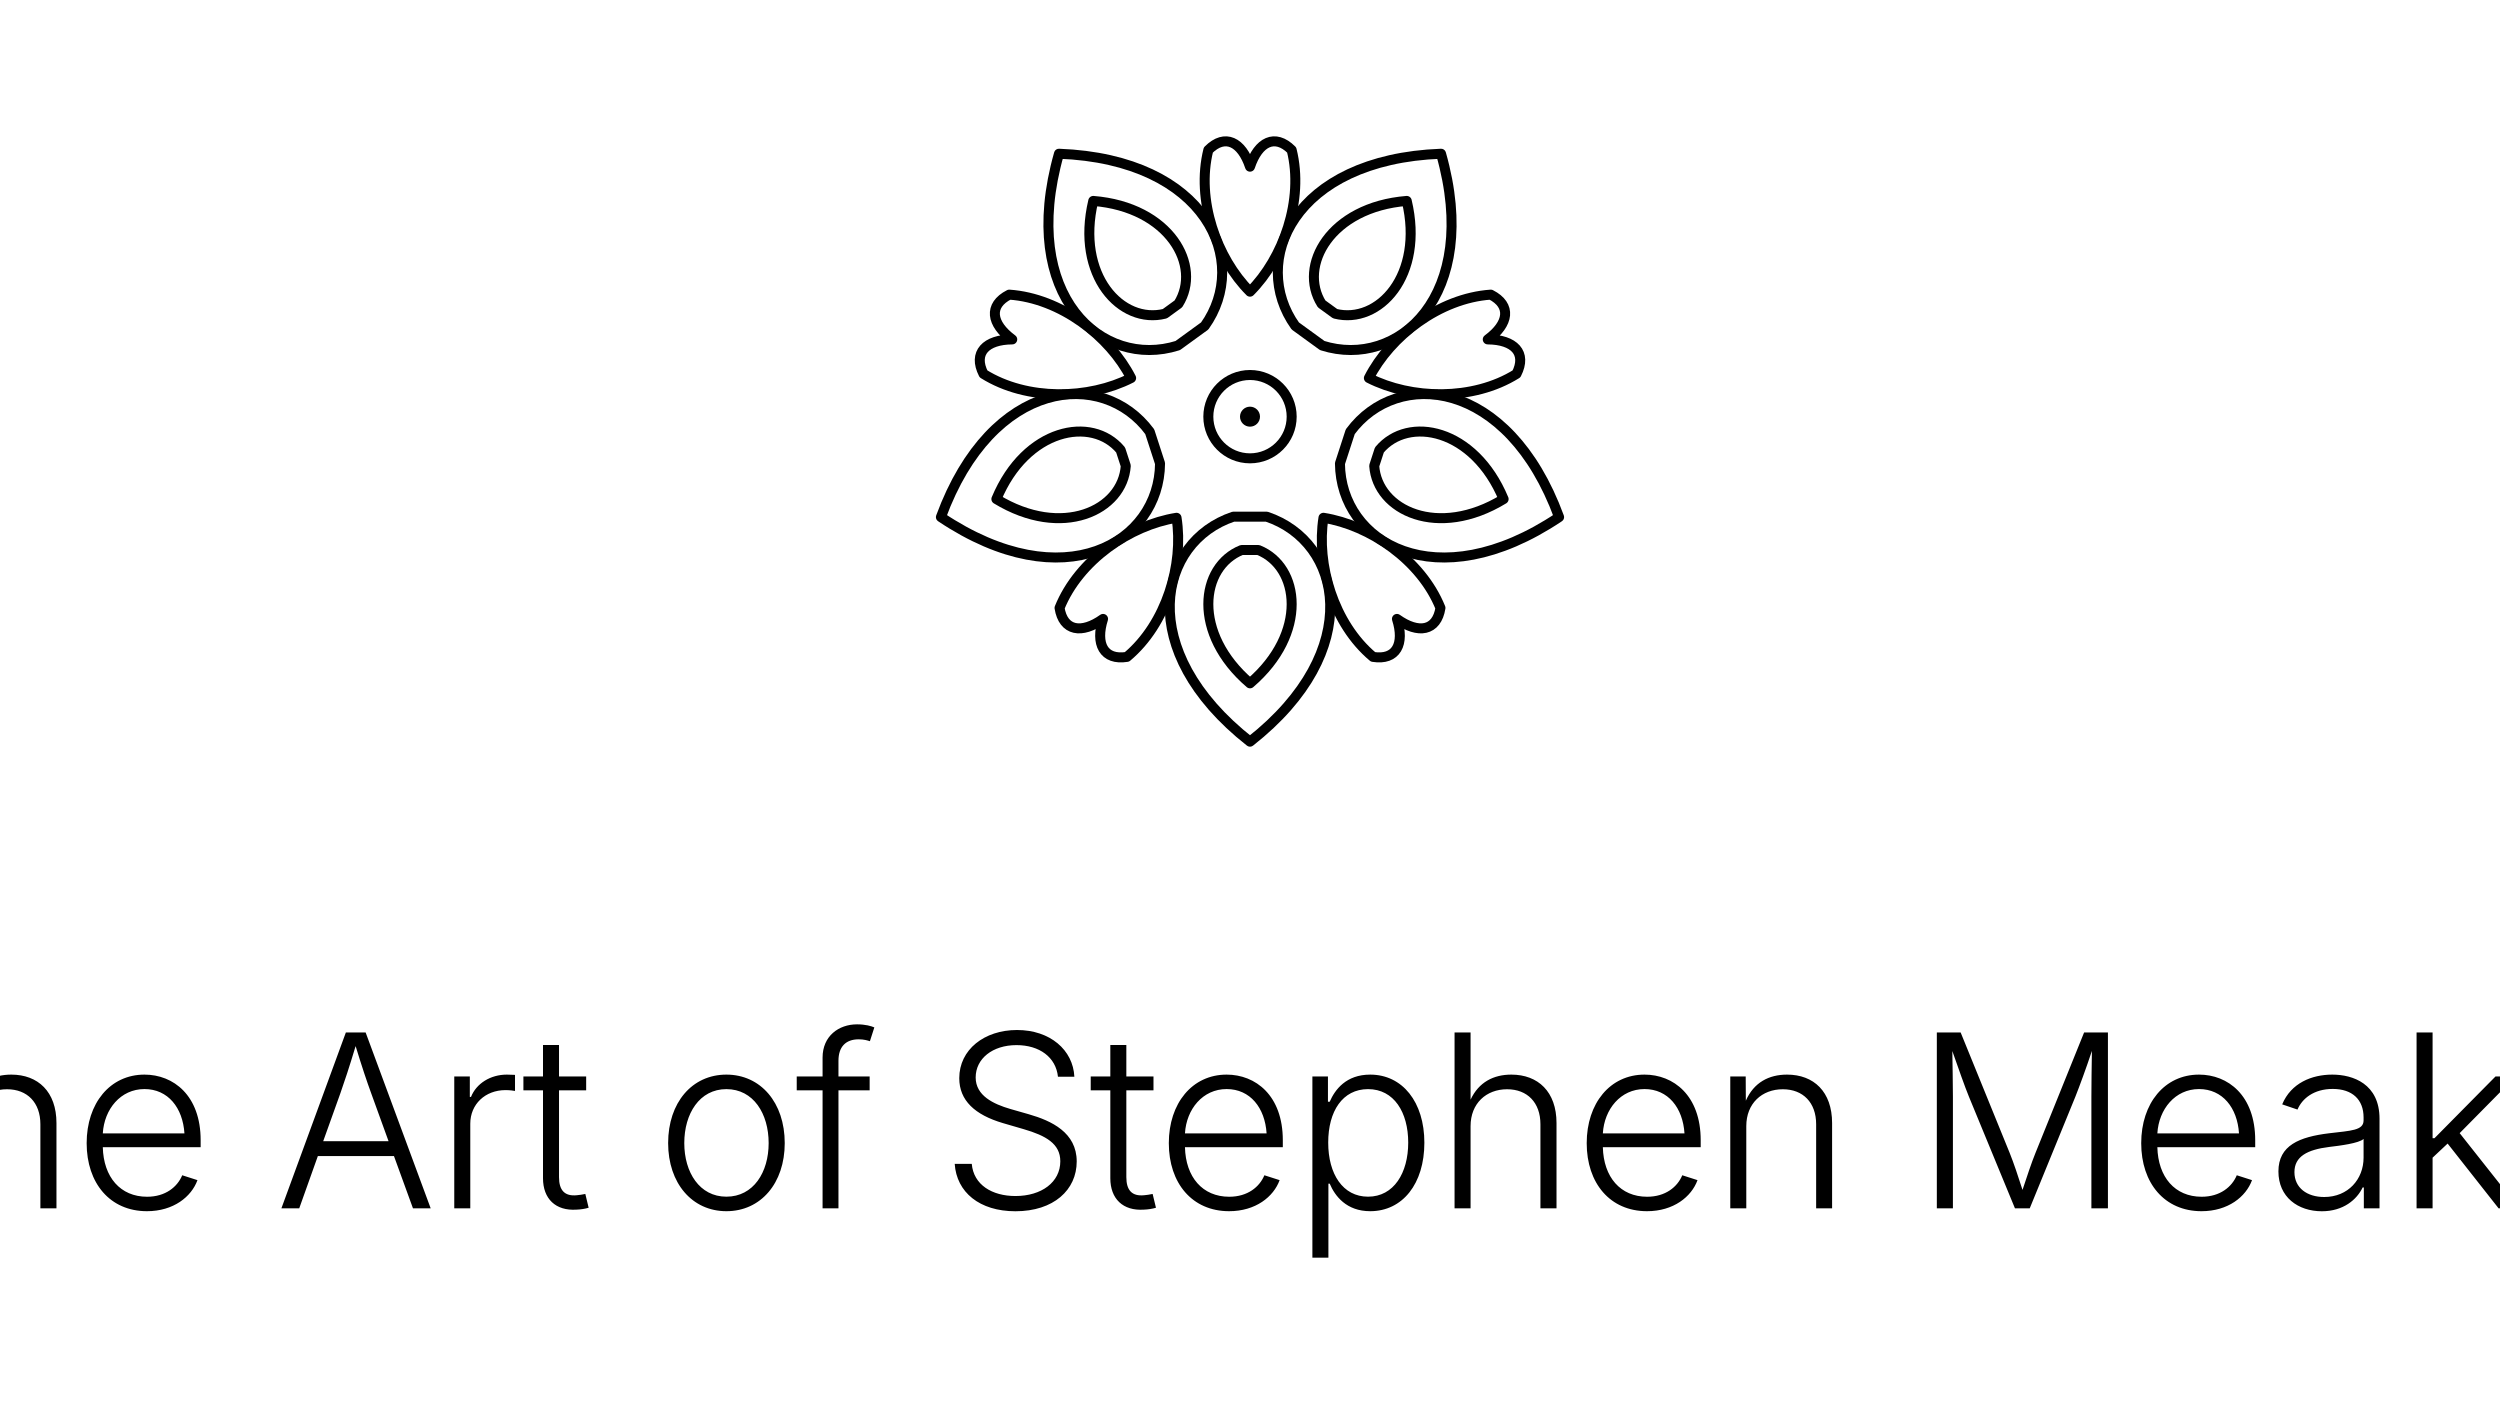
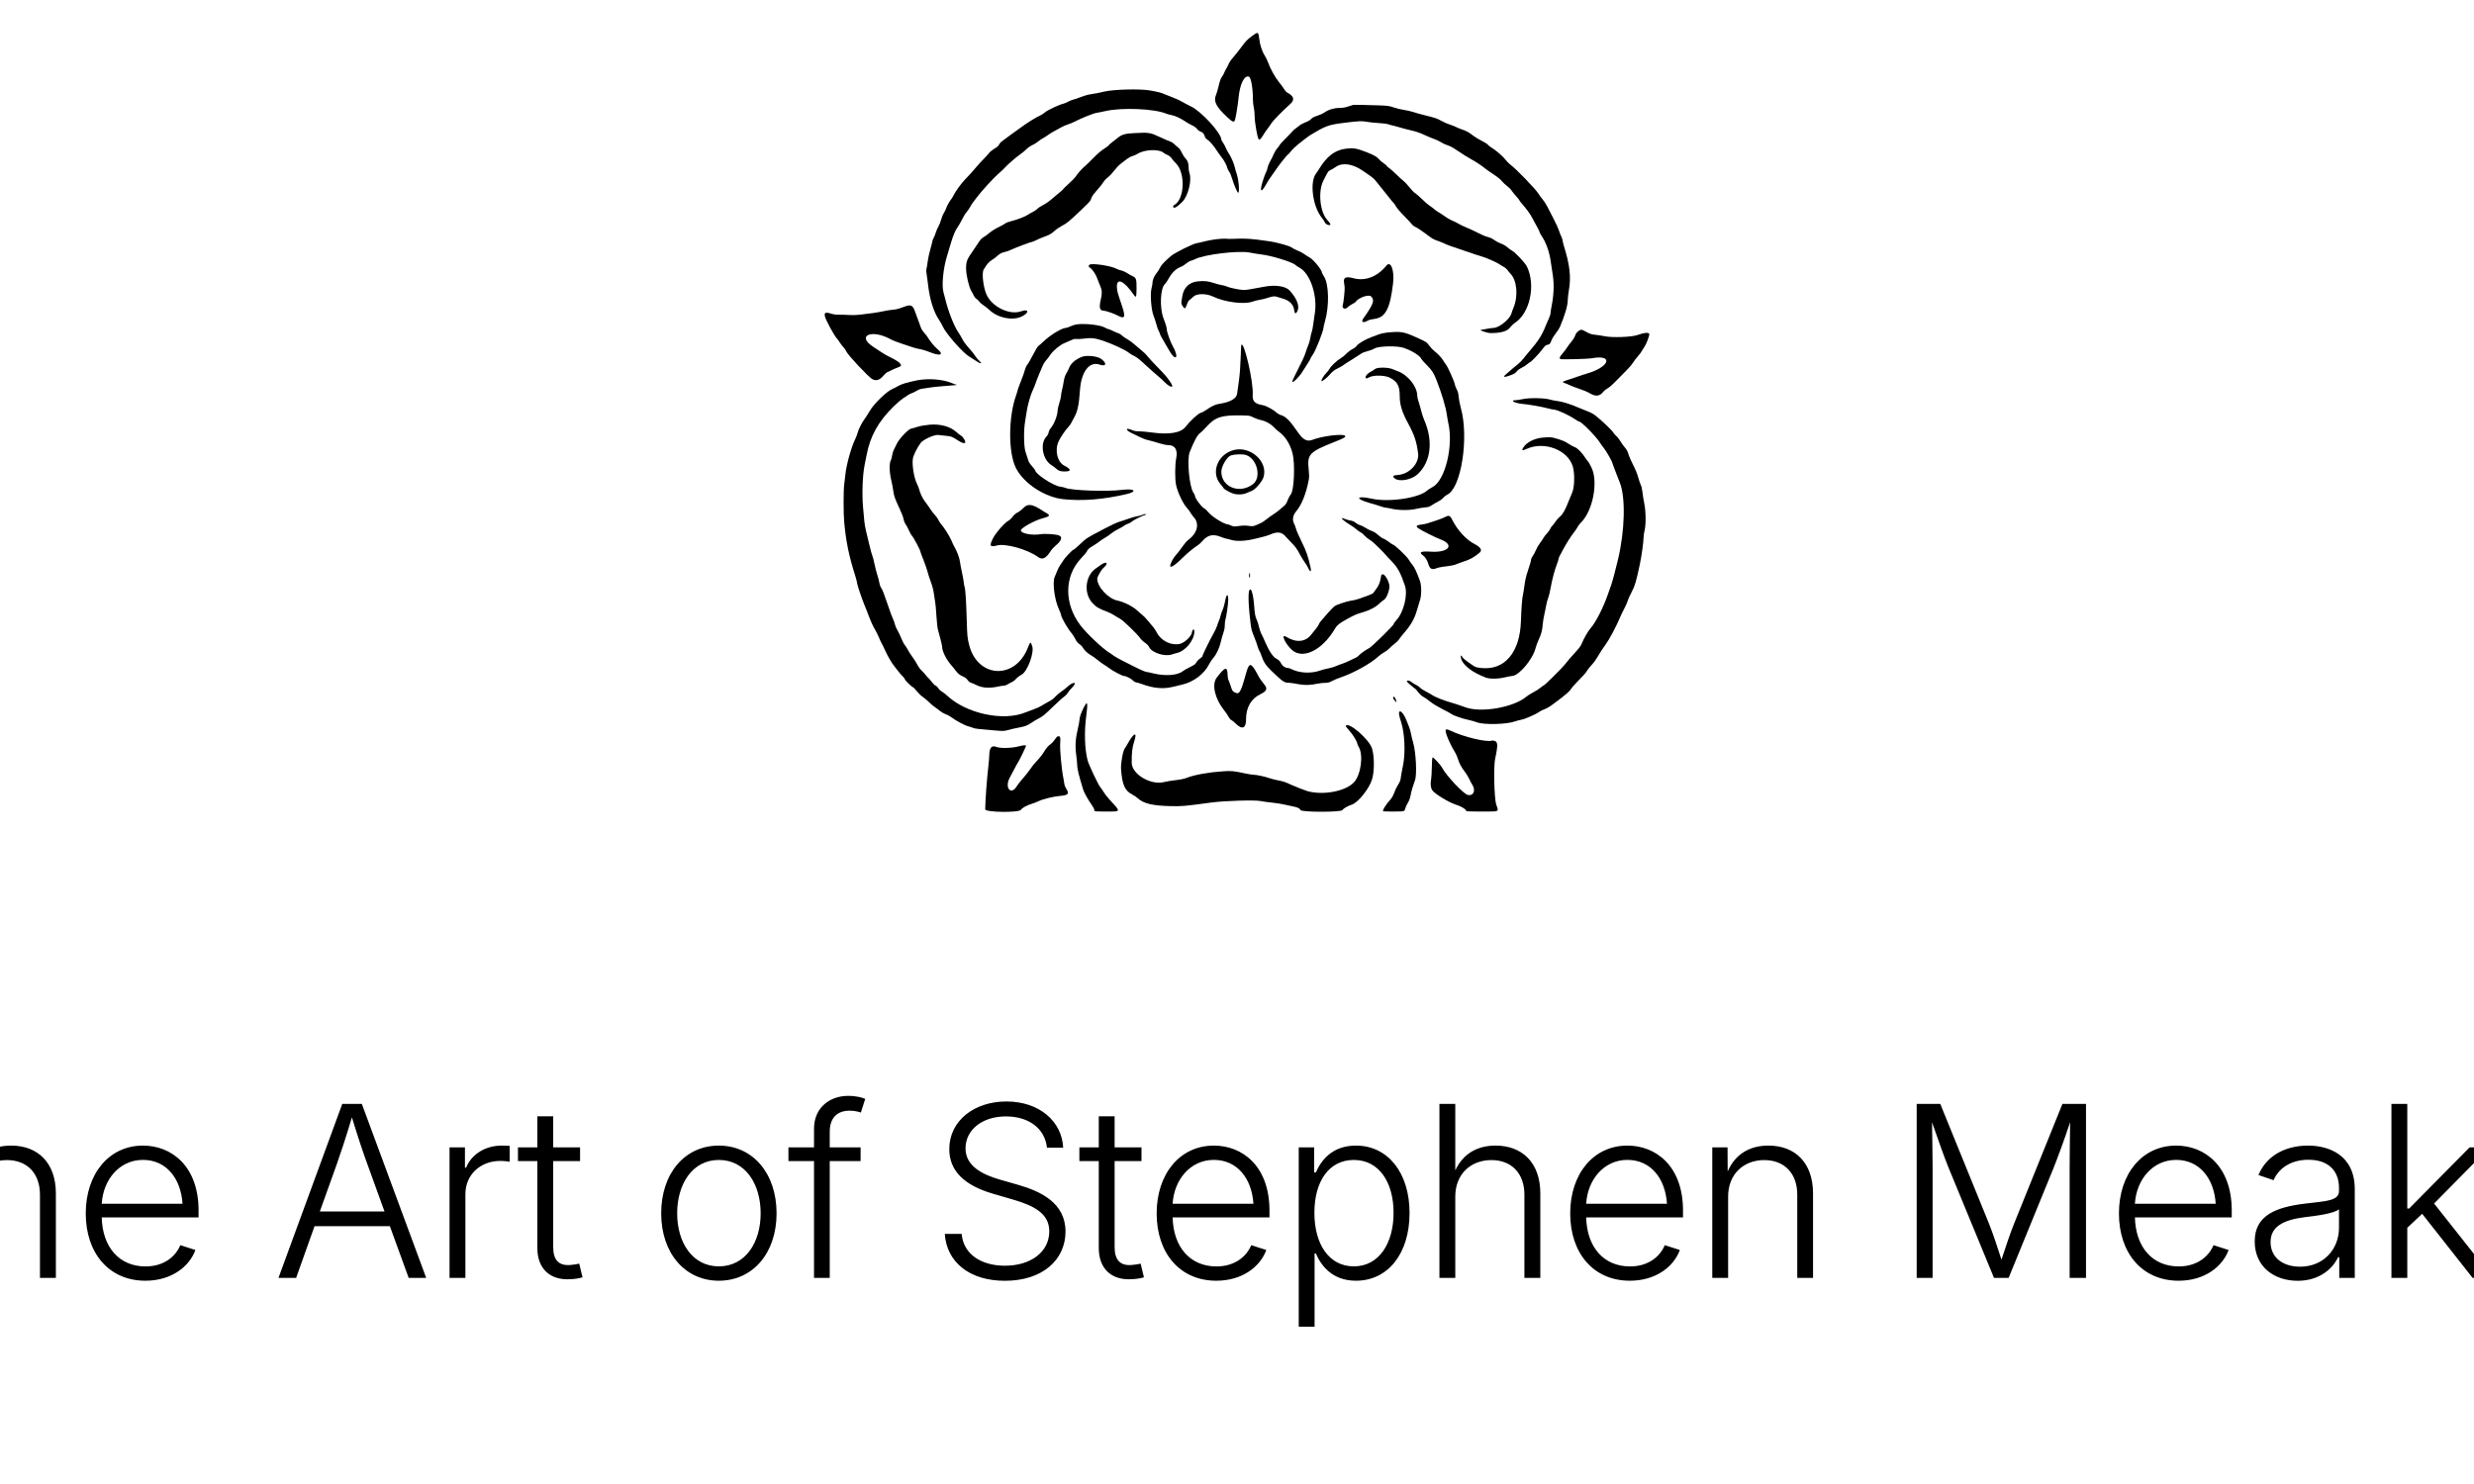
- <svg xmlns="http://www.w3.org/2000/svg" viewBox="0 0 600 340" fill="none" stroke="currentColor" stroke-width="2.4" stroke-linecap="round" stroke-linejoin="round">
-   <g transform="translate(200 0)">
-     <defs>
-       <g id="petal-s">
-         <path d="M 96 76 C 78 70, 72 44, 100 22 C 128 44, 122 70, 104 76 Z" />
-         <path d="M 98 68 C 88 64, 86 48, 100 36 C 114 48, 112 64, 102 68 Z" />
-       </g>
-       <g id="sepal-s">
-         <path d="M 100 70 C 108 62, 113 48, 110 36 C 106 32, 102 34, 100 40 C 98 34, 94 32, 90 36 C 87 48, 92 62, 100 70 Z" />
-       </g>
-     </defs>
-     <g>
-       <use href="#sepal-s" />
-       <use href="#sepal-s" transform="rotate(72 100 100)" />
-       <use href="#sepal-s" transform="rotate(144 100 100)" />
-       <use href="#sepal-s" transform="rotate(216 100 100)" />
-       <use href="#sepal-s" transform="rotate(288 100 100)" />
+ <svg xmlns="http://www.w3.org/2000/svg" viewBox="0 0 600 360" fill="currentColor" stroke="none">
+   <g transform="translate(200 8) scale(0.139327)">
+     <g transform="translate(-49.52525,1355.514) scale(0.1,-0.1)" fill="currentColor" stroke="none">
+       <path d="M7933 13501 c-86 -64 -108 -87 -200 -212 -34 -46 -90 -116 -125 -156 -35 -39 -72 -93 -82 -120 -11 -26 -30 -64 -42 -83 -13 -19 -29 -51 -35 -70 -7 -19 -25 -51 -40 -70 -19 -25 -35 -68 -54 -150 -15 -63 -35 -135 -46 -159 -50 -115 -3 -209 201 -398 88 -82 113 -90 128 -40 16 52 50 263 62 387 23 235 99 391 179 365 38 -12 71 -200 71 -402 0 -44 7 -105 15 -136 8 -32 15 -101 15 -155 0 -100 48 -374 69 -395 17 -17 38 0 76 64 20 34 51 80 69 103 19 23 51 68 72 101 35 56 191 216 334 344 80 72 64 137 -48 195 -16 8 -44 38 -61 66 -17 28 -57 83 -90 123 -67 82 -147 228 -186 336 -15 41 -43 98 -61 126 -43 64 -83 186 -94 288 -14 125 -20 128 -127 48z" />
+       <path d="M5365 12535 c-77 -19 -177 -38 -222 -44 -53 -6 -120 -25 -185 -50 -57 -22 -119 -43 -138 -47 -19 -4 -57 -19 -85 -34 -27 -15 -63 -31 -80 -35 -81 -19 -280 -112 -325 -152 -26 -23 -69 -50 -96 -61 -54 -21 -227 -129 -347 -219 -44 -32 -114 -83 -158 -114 -43 -30 -89 -64 -101 -75 -13 -11 -36 -28 -51 -38 -15 -9 -35 -33 -45 -52 -12 -26 -36 -47 -83 -74 -36 -22 -79 -56 -94 -77 -16 -21 -56 -65 -89 -99 -34 -33 -90 -95 -126 -137 -68 -81 -105 -123 -206 -228 -66 -69 -157 -196 -194 -269 -12 -25 -35 -61 -50 -80 -30 -38 -73 -120 -85 -160 -4 -14 -20 -45 -36 -70 -15 -25 -36 -75 -45 -110 -9 -36 -31 -92 -49 -125 -18 -33 -38 -79 -45 -103 -6 -23 -22 -64 -35 -89 -14 -25 -25 -54 -25 -64 0 -9 -16 -73 -36 -141 -19 -68 -39 -161 -45 -208 -5 -47 -14 -102 -20 -123 -7 -25 -7 -55 0 -95 6 -31 17 -118 26 -192 30 -259 98 -474 195 -616 18 -25 45 -75 62 -111 56 -124 348 -456 457 -520 25 -15 67 -41 92 -59 103 -72 158 -82 83 -15 -22 20 -52 56 -67 81 -14 25 -63 86 -109 137 -50 55 -97 119 -117 160 -19 37 -49 88 -67 113 -75 107 -179 370 -230 585 -7 33 -21 82 -29 109 -36 118 -8 418 61 641 25 83 55 182 66 220 38 130 80 230 115 275 19 25 54 86 78 135 24 50 62 111 83 135 22 25 49 65 62 90 12 25 34 59 47 75 13 17 43 56 66 87 74 101 303 351 377 413 40 33 89 79 109 102 46 53 204 191 279 242 31 21 75 58 97 81 22 23 67 55 100 70 33 15 80 44 104 64 25 21 63 47 85 58 22 11 63 38 91 58 27 21 75 50 105 65 30 15 84 45 120 66 36 20 92 45 125 54 33 10 92 34 130 55 92 50 308 136 365 145 25 3 92 17 150 30 291 66 851 42 1060 -44 25 -10 67 -22 95 -26 55 -8 160 -57 248 -117 32 -22 83 -50 112 -63 31 -14 64 -38 80 -59 14 -19 40 -39 57 -45 45 -16 67 -39 78 -82 7 -26 21 -44 43 -58 42 -25 122 -118 166 -191 19 -30 54 -79 78 -109 49 -60 97 -148 108 -199 4 -18 18 -45 31 -61 13 -16 35 -67 48 -112 34 -115 96 -261 110 -256 28 9 7 240 -31 342 -8 22 -21 67 -28 100 -15 68 -72 198 -108 247 -13 18 -36 62 -51 97 -15 35 -38 77 -51 93 -14 16 -25 37 -25 46 -1 112 -345 489 -526 577 -55 26 -124 63 -156 82 -31 19 -96 50 -145 68 -48 18 -119 46 -158 63 -68 29 -96 37 -255 66 -169 31 -634 20 -795 -19z" />
+       <path d="M9694 12302 c-10 -2 -51 -14 -91 -28 -51 -17 -94 -24 -150 -24 -91 0 -192 -31 -259 -80 -23 -16 -77 -41 -121 -55 -57 -18 -88 -34 -112 -59 -21 -22 -58 -43 -98 -57 -35 -13 -81 -37 -101 -54 -20 -17 -53 -42 -72 -55 -19 -13 -42 -33 -50 -45 -8 -11 -61 -66 -117 -122 -57 -56 -103 -106 -103 -111 0 -6 -20 -34 -45 -63 -25 -29 -54 -78 -66 -108 -11 -30 -36 -80 -54 -110 -19 -31 -41 -84 -49 -119 -8 -35 -19 -69 -25 -76 -6 -7 -24 -53 -41 -102 -82 -239 -60 -294 43 -108 21 38 63 103 93 144 29 41 70 99 90 128 51 76 185 242 195 242 4 0 27 25 51 56 23 31 78 84 122 118 44 33 100 78 125 99 25 20 59 45 75 55 295 178 323 188 638 227 240 29 276 30 378 11 41 -7 131 -17 199 -20 68 -4 137 -13 155 -20 17 -7 49 -16 71 -20 22 -4 76 -19 120 -32 44 -14 136 -38 205 -54 89 -20 157 -43 235 -80 61 -28 137 -60 170 -71 33 -10 85 -35 115 -54 30 -20 80 -43 110 -52 29 -8 74 -29 100 -45 175 -116 282 -183 325 -205 59 -30 191 -117 221 -145 21 -19 91 -68 211 -148 33 -22 78 -61 98 -86 20 -25 61 -63 91 -86 30 -22 64 -56 76 -76 12 -20 48 -65 80 -100 32 -35 58 -68 58 -73 0 -4 19 -30 43 -57 87 -100 150 -188 184 -257 20 -38 55 -104 79 -146 24 -42 44 -83 44 -91 0 -9 15 -38 34 -65 78 -114 137 -279 161 -454 8 -57 24 -165 36 -239 23 -153 16 -342 -22 -529 -10 -51 -19 -107 -19 -125 0 -17 -14 -60 -31 -96 -17 -36 -41 -92 -54 -125 -59 -154 -134 -272 -285 -445 -36 -41 -82 -97 -102 -125 -20 -27 -63 -70 -94 -95 -51 -40 -110 -90 -213 -181 -55 -47 -28 -54 72 -17 71 25 94 38 118 69 17 22 52 48 82 62 29 13 72 40 95 60 24 21 47 37 51 37 16 0 163 152 214 222 47 64 63 78 92 84 41 7 48 14 73 81 11 28 43 80 71 115 29 35 64 90 78 123 83 196 133 368 133 456 0 35 9 115 20 178 40 226 15 441 -86 764 -13 43 -24 88 -24 100 0 12 -11 44 -24 72 -13 27 -32 75 -41 105 -9 30 -48 116 -87 190 -38 74 -89 173 -113 220 -24 47 -62 105 -84 130 -23 25 -54 68 -70 95 -45 77 -392 437 -486 504 -22 16 -62 56 -88 89 -50 64 -163 161 -247 213 -28 17 -55 39 -60 48 -5 10 -55 42 -112 71 -57 29 -123 69 -148 90 -66 53 -110 78 -191 105 -40 14 -82 32 -95 39 -12 8 -59 27 -105 42 -46 14 -119 46 -163 71 -64 37 -110 53 -255 88 -97 24 -203 53 -235 65 -33 11 -102 27 -155 35 -53 8 -134 27 -181 44 -78 27 -102 30 -265 36 -216 8 -415 11 -441 7z" />
+       <path d="M5870 11811 c-148 -7 -208 -26 -280 -87 -19 -16 -61 -49 -92 -72 -32 -24 -58 -47 -58 -51 0 -5 -24 -24 -52 -42 -77 -48 -142 -104 -228 -193 -41 -43 -101 -101 -132 -127 -57 -48 -132 -133 -166 -188 -10 -16 -62 -69 -115 -117 -53 -48 -97 -91 -97 -95 0 -5 -33 -34 -72 -66 -40 -32 -101 -83 -136 -114 -35 -32 -100 -77 -145 -100 -45 -23 -90 -53 -100 -66 -11 -13 -47 -38 -81 -55 -33 -17 -73 -39 -88 -50 -43 -30 -164 -77 -268 -104 -52 -13 -106 -33 -120 -44 -14 -11 -53 -34 -87 -50 -77 -36 -168 -93 -208 -130 -16 -16 -52 -41 -79 -57 -33 -19 -61 -46 -85 -85 -20 -31 -58 -88 -86 -128 -128 -184 -138 -209 -138 -340 0 -110 51 -324 92 -390 16 -25 36 -62 44 -82 9 -20 28 -43 44 -52 15 -8 37 -29 48 -46 11 -17 43 -45 70 -62 28 -18 76 -56 107 -85 149 -140 399 -191 560 -116 138 65 131 141 -8 92 -204 -72 -513 81 -605 300 -55 131 -81 369 -46 427 55 93 91 135 144 167 32 20 69 47 83 62 36 38 98 72 148 79 24 4 71 21 105 38 63 31 346 138 368 138 6 0 28 9 48 19 35 19 105 49 221 93 33 12 78 42 111 72 30 29 89 69 130 91 91 47 117 69 330 269 107 100 172 168 176 185 10 43 31 79 81 136 81 92 118 139 146 183 15 24 47 57 72 75 26 18 73 68 106 112 33 44 84 98 113 120 30 22 79 60 109 84 31 23 74 47 96 52 22 5 62 23 89 39 129 80 380 88 460 16 9 -8 37 -24 62 -34 32 -14 57 -35 77 -64 17 -24 47 -59 67 -78 174 -165 158 -632 -25 -730 -21 -11 -27 -35 -11 -44 22 -14 69 17 152 100 101 101 169 375 124 499 -8 22 -15 65 -15 95 0 78 -15 122 -54 161 -19 19 -48 64 -64 99 -20 45 -41 75 -68 95 -21 16 -53 44 -70 61 -18 17 -45 34 -60 38 -16 4 -99 39 -184 79 -176 81 -181 82 -460 68z" />
+       <path d="M9564 11540 c-190 -25 -329 -132 -467 -360 -15 -25 -36 -56 -47 -70 -118 -148 -60 -582 103 -777 18 -23 39 -54 46 -71 13 -30 47 -52 81 -52 33 0 23 25 -38 92 -127 140 -161 495 -66 682 84 166 85 167 121 183 20 8 63 33 95 56 113 80 291 56 463 -62 177 -120 203 -141 238 -188 20 -26 68 -86 107 -133 39 -47 95 -117 124 -155 29 -39 61 -77 70 -84 10 -8 24 -28 33 -45 22 -43 84 -116 174 -206 41 -41 90 -94 107 -116 20 -26 49 -48 74 -59 24 -9 93 -54 153 -99 146 -109 150 -112 231 -140 38 -13 92 -34 119 -48 28 -14 93 -40 145 -56 52 -17 167 -56 255 -87 88 -31 192 -65 232 -76 83 -22 284 -110 328 -144 17 -12 49 -32 72 -43 23 -12 51 -36 64 -54 12 -18 37 -49 55 -68 111 -118 134 -387 49 -590 -13 -30 -29 -75 -36 -100 -28 -98 -216 -250 -310 -250 -20 0 -70 -7 -110 -15 -41 -8 -87 -16 -104 -17 -52 -5 99 -58 165 -58 183 0 289 32 341 103 19 25 52 57 75 72 264 169 370 653 215 980 -31 66 -204 251 -263 281 -18 9 -54 35 -79 58 -28 25 -71 50 -111 64 -36 13 -88 40 -116 61 -33 25 -73 44 -117 55 -37 9 -113 41 -169 71 -55 29 -142 70 -193 90 -51 20 -118 52 -150 72 -32 19 -81 44 -110 54 -29 11 -85 44 -125 73 -40 29 -89 61 -108 71 -19 10 -52 33 -73 52 -22 19 -59 47 -83 62 -24 16 -65 50 -92 77 -55 55 -140 130 -176 153 -13 9 -50 50 -83 91 -33 42 -80 92 -104 110 -24 19 -80 70 -124 114 -44 43 -99 92 -122 108 -24 16 -43 33 -43 38 0 6 -24 26 -54 46 -29 19 -67 52 -84 73 -32 40 -89 72 -217 122 -171 67 -228 76 -361 59z" />
+       <path d="M7310 9964 c-63 -8 -155 -25 -205 -38 -49 -14 -110 -27 -135 -31 -66 -10 -376 -164 -445 -222 -111 -94 -175 -162 -195 -209 -11 -26 -39 -69 -62 -96 -40 -48 -68 -120 -68 -176 0 -13 -7 -52 -16 -85 -25 -99 -5 -372 36 -474 16 -41 39 -111 51 -156 11 -45 29 -96 40 -113 10 -17 19 -37 19 -45 0 -7 15 -38 33 -69 19 -30 62 -106 97 -168 83 -148 132 -200 154 -163 12 19 -17 112 -55 175 -43 72 -109 256 -109 305 0 17 -9 56 -20 86 -11 30 -29 79 -39 108 -67 183 -53 515 25 588 14 13 47 61 72 107 54 96 124 163 204 194 28 10 71 37 96 59 25 21 63 44 86 50 22 6 57 19 76 29 162 80 750 150 944 112 61 -12 149 -27 196 -32 183 -21 544 -132 599 -183 14 -14 44 -34 66 -45 190 -97 323 -489 272 -800 -9 -53 -22 -140 -28 -192 -6 -52 -18 -111 -25 -129 -8 -19 -19 -65 -24 -101 -5 -37 -23 -98 -39 -136 -16 -38 -37 -96 -46 -129 -16 -55 -67 -163 -189 -403 -26 -51 -44 -97 -41 -102 13 -21 131 99 180 183 27 45 68 110 92 145 24 35 43 69 43 75 0 7 19 39 43 73 54 78 187 417 187 478 0 10 11 56 25 104 75 267 68 634 -15 772 -22 37 -40 70 -40 75 0 45 -146 224 -212 260 -29 16 -72 43 -95 61 -23 17 -73 44 -112 59 -38 14 -86 39 -105 54 -38 30 -256 90 -401 111 -316 45 -398 51 -620 41 -44 -2 -102 -2 -130 2 -27 3 -102 -1 -165 -9z" />
+       <path d="M10273 9505 c-157 -194 -368 -275 -573 -220 -129 35 -177 15 -165 -69 3 -28 9 -69 12 -92 4 -37 -21 -277 -33 -308 -21 -55 41 -83 84 -37 15 16 50 40 79 55 28 14 54 30 57 35 47 76 233 142 274 98 64 -67 41 -132 -137 -383 -43 -62 -4 -84 72 -40 27 15 67 26 110 31 201 20 284 173 336 620 27 225 -40 403 -116 310z" />
+       <path d="M5103 9519 c-18 -19 -16 -37 6 -48 41 -22 103 -112 131 -189 15 -42 39 -104 54 -137 31 -73 33 -126 6 -240 -31 -132 -16 -185 51 -185 35 0 185 -52 248 -86 121 -66 138 -27 71 171 -75 222 -83 250 -87 312 -14 188 119 132 296 -125 37 -53 43 -37 45 108 2 167 -6 193 -68 220 -24 11 -67 35 -94 54 -28 18 -74 39 -104 46 -29 7 -67 20 -84 30 -92 52 -438 103 -471 69z" />
+       <path d="M6995 9231 c-155 -15 -250 -106 -275 -263 -6 -35 -13 -76 -15 -93 -4 -20 2 -43 18 -70 35 -61 51 -57 77 20 15 44 30 71 48 83 14 9 42 34 62 54 59 60 227 61 350 2 194 -94 532 -138 673 -89 39 14 102 30 140 35 37 6 100 21 139 35 78 27 121 31 165 14 15 -6 59 -20 97 -30 114 -32 183 -104 195 -203 7 -62 28 -67 54 -16 44 87 -4 217 -133 360 -71 78 -251 105 -450 66 -202 -39 -308 -56 -349 -56 -61 0 -247 38 -288 58 -21 11 -61 22 -89 26 -28 3 -91 20 -139 36 -98 33 -175 42 -280 31z" />
+       <path d="M1895 8794 c-122 -45 -152 -53 -227 -59 -40 -4 -111 -15 -158 -26 -85 -19 -229 -40 -410 -60 -53 -6 -137 -8 -190 -4 -52 4 -127 6 -167 5 -48 -1 -93 5 -139 19 -98 31 -122 17 -102 -56 19 -69 158 -325 203 -373 12 -14 39 -50 58 -80 19 -30 47 -66 62 -80 15 -14 37 -47 49 -73 29 -63 374 -432 446 -476 68 -41 132 -22 201 61 20 24 51 51 70 60 69 34 185 86 207 92 63 20 8 82 -136 152 -64 31 -142 74 -172 96 -30 21 -97 65 -148 98 -304 196 -25 316 305 130 28 -16 116 -50 195 -76 79 -25 167 -54 196 -65 29 -10 83 -24 120 -29 37 -6 105 -27 152 -46 200 -83 275 -55 141 54 -47 38 -139 153 -171 213 -6 10 -31 41 -55 68 -24 28 -46 60 -50 73 -4 13 -26 75 -50 138 -24 63 -51 137 -60 163 -35 100 -71 117 -170 81z" />
+       <path d="M4880 8481 c-30 -5 -80 -20 -110 -35 -30 -14 -64 -26 -75 -26 -70 0 -274 -124 -392 -238 -33 -31 -71 -65 -85 -74 -15 -10 -54 -74 -97 -158 -40 -78 -85 -156 -100 -173 -15 -18 -32 -55 -39 -84 -6 -28 -38 -120 -72 -204 -33 -84 -60 -159 -60 -168 -1 -9 -10 -41 -21 -71 -138 -379 -140 -1004 -4 -1271 137 -268 499 -506 822 -541 335 -35 692 -7 1098 87 208 48 144 104 -86 74 -243 -32 -870 -10 -971 35 -20 8 -62 19 -94 22 -117 14 -434 222 -434 285 0 4 -25 36 -55 71 -41 46 -60 78 -71 118 -8 30 -27 89 -42 130 -31 87 -35 377 -7 535 8 44 19 118 26 165 14 107 71 305 108 379 16 31 35 79 44 106 8 28 34 95 57 150 23 55 53 127 67 160 14 33 40 76 58 95 18 19 52 63 75 98 52 77 170 175 248 207 31 12 83 35 115 50 42 19 68 26 92 22 18 -3 66 -1 106 4 157 20 213 14 359 -34 154 -51 398 -164 448 -208 18 -16 61 -42 95 -58 45 -22 98 -63 197 -156 74 -69 164 -149 200 -178 36 -29 92 -80 125 -114 61 -63 128 -102 140 -82 13 21 -79 155 -169 246 -109 109 -241 252 -277 298 -14 18 -50 53 -80 76 -29 24 -85 71 -123 105 -38 35 -95 77 -127 94 -32 17 -75 46 -94 64 -20 19 -48 37 -63 41 -15 4 -58 22 -96 41 -39 19 -76 34 -85 34 -8 0 -33 11 -57 25 -79 47 -350 77 -494 56z" />
+       <path d="M13625 8371 c-35 -21 -57 -51 -73 -101 -7 -20 -32 -58 -55 -85 -24 -28 -60 -75 -79 -106 -20 -31 -56 -79 -82 -108 -47 -52 -58 -84 -32 -94 23 -9 477 2 535 13 394 75 328 -149 -79 -266 -47 -13 -107 -33 -135 -44 -27 -10 -103 -36 -167 -56 -129 -41 -136 -47 -80 -65 20 -6 59 -23 86 -36 28 -14 102 -42 165 -63 64 -21 144 -54 179 -75 106 -64 179 -57 238 21 15 19 48 46 74 59 29 15 92 70 166 147 65 67 147 150 180 183 34 33 79 87 100 120 21 33 59 83 85 111 26 28 59 73 73 100 15 27 38 64 51 82 22 31 75 171 75 200 0 38 -85 33 -207 -12 -98 -36 -447 -49 -575 -20 -40 8 -110 19 -156 24 -69 7 -95 15 -157 49 -85 47 -89 48 -130 22z" />
+       <path d="M10285 8339 c-44 -4 -111 -19 -150 -34 -38 -14 -95 -35 -125 -46 -92 -33 -235 -117 -254 -150 -10 -17 -41 -42 -74 -58 -31 -16 -79 -52 -107 -81 -27 -28 -70 -63 -95 -77 -64 -37 -172 -138 -194 -181 -10 -20 -37 -55 -60 -77 -41 -39 -94 -130 -83 -141 11 -11 96 57 152 121 45 51 74 73 130 100 40 19 85 45 101 58 16 13 54 38 84 56 30 17 66 40 80 50 14 10 45 31 70 45 25 15 60 37 77 50 18 13 65 31 104 40 39 9 97 31 128 49 75 43 397 49 508 9 146 -52 275 -133 303 -188 8 -17 51 -66 95 -110 91 -90 121 -136 172 -267 91 -234 158 -458 178 -595 8 -57 20 -122 25 -145 94 -398 -54 -1002 -272 -1117 -37 -19 -78 -46 -91 -58 -142 -134 -668 -212 -972 -145 -271 59 -293 -3 -28 -77 60 -16 140 -41 178 -54 39 -14 82 -26 97 -26 15 0 64 -9 110 -20 113 -27 314 -28 419 -1 41 10 108 21 149 25 63 5 83 12 125 40 28 19 78 48 112 65 34 17 73 46 87 64 15 19 44 42 66 52 245 110 384 998 238 1515 -16 58 -33 143 -37 190 -6 65 -14 96 -34 130 -14 25 -29 63 -32 85 -9 53 -120 301 -154 345 -15 19 -39 55 -54 80 -26 45 -89 110 -159 166 -21 17 -56 54 -77 83 -51 68 -47 65 -231 148 -215 97 -266 106 -505 82z" />
+       <path d="M7747 8123 c-2 -4 -7 -109 -11 -233 -5 -151 -15 -282 -31 -400 -14 -96 -27 -194 -31 -218 -10 -81 -121 -145 -294 -171 -85 -13 -147 -41 -238 -106 -34 -24 -81 -49 -105 -55 -42 -11 -186 -146 -258 -240 -82 -108 -285 -142 -588 -101 -85 12 -187 21 -226 21 -51 0 -86 6 -119 21 -115 50 -123 2 -9 -51 48 -23 118 -57 156 -76 37 -19 100 -42 140 -50 39 -9 120 -31 179 -50 66 -21 128 -34 160 -34 123 0 173 -82 142 -233 -22 -104 -23 -372 -2 -462 29 -131 118 -320 186 -395 27 -30 57 -70 66 -89 10 -18 35 -52 55 -75 106 -116 65 -280 -99 -401 -23 -16 -68 -70 -102 -120 -33 -49 -83 -112 -109 -140 -45 -47 -99 -150 -99 -190 0 -45 101 25 245 170 62 61 164 145 226 184 25 15 65 51 88 78 91 108 185 130 324 74 43 -17 85 -31 95 -31 9 0 46 -9 80 -20 92 -29 248 -23 407 16 33 8 96 23 140 34 44 10 107 30 139 44 117 52 196 43 256 -27 19 -22 62 -67 96 -101 80 -81 113 -125 162 -221 23 -44 60 -104 82 -133 23 -30 52 -79 66 -110 32 -73 55 -61 36 21 -46 205 -69 270 -158 452 -46 94 -88 190 -93 215 -6 25 -22 67 -35 93 -35 68 -21 146 40 218 94 113 170 304 216 544 8 45 8 89 -2 187 -27 261 11 299 467 480 157 62 186 79 164 101 -38 38 -399 -6 -557 -69 -103 -41 -170 -6 -270 141 -121 178 -201 260 -273 282 -34 10 -72 31 -96 53 -53 49 -179 116 -235 125 -136 22 -183 71 -174 181 17 212 -152 948 -199 867z m212 -1262 c35 -18 95 -39 134 -47 90 -19 177 -71 242 -144 11 -13 44 -40 73 -62 107 -79 193 -218 232 -374 46 -181 26 -647 -30 -710 -15 -18 -40 -64 -55 -103 -21 -57 -36 -79 -73 -109 -25 -20 -64 -53 -86 -73 -23 -19 -64 -49 -93 -67 -28 -17 -79 -53 -112 -80 -33 -26 -71 -53 -83 -59 -148 -71 -148 -71 -231 -60 -58 8 -102 7 -170 -2 -86 -12 -95 -11 -137 8 -25 11 -51 21 -59 21 -62 1 -277 134 -335 208 -21 28 -55 59 -75 70 -54 31 -161 178 -161 222 0 8 -12 31 -26 51 -72 104 -115 581 -65 707 83 206 135 300 186 336 18 11 69 63 116 114 141 157 250 193 574 189 170 -3 170 -3 234 -36z" />
+       <path d="M7610 6292 c-277 -77 -397 -394 -224 -593 30 -34 54 -66 54 -70 0 -13 116 -79 167 -94 70 -22 169 -19 223 6 25 11 69 30 98 41 66 25 183 161 207 242 81 270 -232 548 -525 468z m223 -86 c195 -70 268 -395 115 -509 -234 -174 -548 -48 -548 220 0 93 97 259 165 282 70 23 211 27 268 7z" />
+       <path d="M4975 7917 c-115 -45 -193 -113 -226 -195 -12 -31 -31 -69 -41 -84 -25 -37 -44 -93 -53 -158 -4 -30 -15 -88 -26 -129 -10 -41 -19 -90 -19 -109 0 -19 -13 -77 -30 -129 -16 -51 -30 -109 -30 -128 0 -87 -59 -239 -123 -315 -15 -17 -30 -49 -33 -70 -4 -24 -19 -52 -40 -74 -114 -121 -66 -397 86 -493 30 -19 69 -48 85 -63 40 -38 75 -50 146 -50 121 0 120 39 -3 101 -121 61 -171 261 -103 419 27 64 126 210 176 260 15 14 35 43 46 65 10 22 31 61 46 86 63 107 89 227 106 484 22 323 164 508 342 446 118 -41 133 25 23 102 -65 46 -250 65 -329 34z" />
+       <path d="M10075 7704 c-16 -14 -51 -36 -77 -49 -51 -27 -88 -67 -88 -96 0 -25 17 -24 71 4 78 39 274 33 357 -12 129 -70 167 -142 167 -321 1 -148 40 -277 145 -470 113 -210 148 -316 175 -527 22 -173 -154 -360 -350 -373 -91 -6 -105 -24 -52 -64 82 -60 292 -19 396 78 230 217 272 578 111 946 -16 37 -39 106 -50 152 -11 46 -31 117 -45 158 -14 40 -25 90 -25 110 0 158 -162 362 -339 426 -25 9 -66 26 -91 36 -78 34 -266 35 -305 2z" />
+       <path d="M2115 7509 c-168 -32 -284 -66 -345 -103 -30 -18 -71 -39 -90 -46 -98 -38 -324 -256 -399 -384 -32 -56 -75 -122 -95 -148 -44 -59 -103 -176 -118 -237 -6 -25 -24 -72 -40 -105 -69 -137 -159 -463 -173 -626 -4 -41 -13 -118 -20 -170 -13 -96 -14 -502 0 -648 31 -343 82 -590 196 -950 16 -51 29 -103 29 -116 0 -28 85 -279 130 -386 18 -41 52 -129 76 -194 24 -66 66 -159 94 -207 28 -48 64 -120 81 -161 16 -40 38 -87 49 -105 11 -18 33 -63 49 -100 44 -101 119 -232 160 -282 20 -24 57 -71 82 -105 26 -33 61 -74 78 -89 17 -16 31 -35 31 -43 0 -17 116 -131 142 -140 9 -3 40 -34 67 -69 28 -35 76 -82 108 -103 32 -22 78 -61 103 -87 25 -26 70 -64 100 -85 30 -20 74 -53 97 -73 24 -19 66 -43 93 -52 28 -9 70 -31 93 -49 82 -62 237 -146 299 -162 35 -9 74 -22 88 -29 24 -12 101 -21 405 -46 120 -10 136 -9 205 10 41 12 111 28 155 36 148 29 165 35 243 86 42 29 109 68 147 87 56 29 102 67 230 192 88 86 177 166 198 179 20 13 48 41 62 64 13 23 45 62 70 87 112 110 31 122 -85 12 -19 -18 -64 -53 -100 -77 -36 -24 -81 -64 -102 -88 -22 -27 -64 -58 -110 -82 -40 -21 -97 -54 -127 -73 -29 -19 -90 -47 -135 -62 -44 -16 -109 -40 -144 -54 -385 -161 -1032 -22 -1367 293 -27 26 -69 58 -92 70 -23 13 -49 39 -59 57 -10 18 -31 39 -47 45 -16 7 -46 36 -68 65 -21 29 -44 57 -51 61 -7 4 -31 31 -53 58 -21 28 -55 64 -75 82 -20 17 -51 60 -70 95 -18 35 -44 78 -58 97 -46 61 -94 135 -114 176 -12 22 -34 55 -49 75 -16 19 -44 75 -63 123 -19 48 -48 109 -65 135 -16 26 -35 70 -42 97 -6 28 -19 64 -27 80 -17 34 -61 151 -102 275 -61 181 -86 246 -112 285 -15 23 -28 62 -32 91 -4 28 -18 85 -32 125 -14 41 -36 126 -49 190 -13 64 -31 131 -39 150 -9 19 -32 102 -51 184 -20 83 -47 195 -60 250 -13 55 -26 129 -29 165 -3 36 -13 149 -23 252 -20 227 -8 560 28 733 11 55 26 132 34 170 61 328 204 586 470 847 55 54 125 115 155 135 30 20 73 49 95 63 22 15 52 30 66 33 14 4 52 22 83 41 44 26 74 36 124 41 37 4 85 11 107 16 22 5 101 14 175 20 267 21 315 26 297 27 -10 1 -49 15 -87 31 -152 65 -402 86 -595 50z" />
+       <path d="M12645 7180 c-49 -10 -107 -19 -127 -19 -107 -2 1 -55 130 -65 89 -6 343 -51 432 -76 36 -10 89 -21 119 -24 61 -6 264 -101 360 -168 30 -21 60 -38 68 -38 40 0 301 -265 365 -371 11 -19 44 -63 72 -99 44 -55 146 -239 146 -263 0 -7 51 -139 126 -330 103 -258 89 -836 -32 -1342 -41 -174 -101 -398 -119 -445 -10 -25 -34 -94 -55 -155 -75 -222 -218 -503 -300 -590 -41 -44 -126 -192 -156 -270 -12 -32 -43 -77 -89 -127 -100 -109 -165 -184 -206 -239 -37 -50 -348 -359 -361 -359 -4 0 -32 -20 -62 -44 -30 -25 -87 -61 -128 -82 -40 -20 -95 -54 -122 -77 -224 -186 -784 -283 -1056 -183 -95 35 -166 58 -255 84 -123 35 -265 91 -321 127 -29 19 -84 50 -121 69 -38 19 -81 47 -96 64 -16 16 -47 38 -70 48 -23 10 -57 31 -75 46 -35 30 -82 38 -82 14 0 -7 17 -26 38 -42 20 -16 51 -41 67 -56 17 -15 33 -28 37 -28 4 0 28 -27 53 -60 28 -36 63 -69 88 -82 23 -11 78 -49 121 -84 49 -39 132 -89 214 -131 74 -37 145 -75 158 -86 33 -26 195 -82 295 -102 45 -9 111 -28 148 -42 124 -47 522 -37 666 17 28 10 78 23 111 29 64 12 257 97 309 137 17 12 55 32 86 43 60 23 97 46 226 144 147 111 223 177 239 209 9 17 48 63 86 102 139 142 166 172 193 216 15 25 49 68 76 96 27 27 69 82 92 121 61 103 117 189 157 242 61 82 185 315 246 461 20 47 55 121 79 165 24 44 50 104 59 133 8 30 40 101 71 159 57 109 74 170 140 478 30 140 65 395 65 470 0 28 8 83 18 121 25 98 22 337 -7 472 -11 53 -25 138 -30 189 -6 56 -18 107 -31 132 -11 23 -31 82 -45 133 -15 56 -50 141 -89 217 -35 69 -69 146 -76 171 -16 59 -34 93 -74 138 -18 20 -49 65 -70 99 -20 34 -52 75 -71 90 -18 16 -43 45 -55 65 -23 39 -215 221 -312 295 -31 25 -89 55 -136 72 -45 17 -117 46 -160 65 -120 54 -280 104 -357 112 -38 4 -96 15 -129 25 -92 30 -363 35 -481 9z" />
+       <path d="M2325 6735 c-83 -8 -161 -21 -215 -38 -47 -14 -97 -28 -113 -32 -46 -9 -199 -170 -240 -251 -18 -38 -44 -88 -56 -111 -12 -23 -26 -68 -31 -101 -4 -33 -16 -74 -25 -92 -28 -53 -24 -200 9 -340 15 -63 31 -149 36 -190 11 -86 29 -136 111 -311 33 -69 63 -149 68 -178 5 -31 20 -69 38 -94 16 -23 42 -72 58 -109 15 -37 39 -77 52 -90 24 -22 143 -246 143 -269 0 -6 24 -72 54 -147 30 -75 64 -173 75 -217 11 -44 37 -123 57 -175 23 -62 41 -130 50 -195 7 -55 18 -122 23 -150 6 -27 15 -133 21 -235 7 -102 18 -210 26 -240 8 -30 28 -104 44 -165 16 -60 30 -122 30 -136 0 -79 72 -223 161 -324 25 -27 57 -68 73 -90 40 -54 72 -80 131 -105 33 -14 59 -34 77 -59 17 -26 39 -43 65 -51 21 -7 59 -23 84 -36 113 -56 232 -63 407 -24 23 6 57 10 75 10 18 0 48 11 68 24 19 13 53 31 74 40 21 9 54 34 72 56 19 22 61 54 94 71 105 56 227 386 186 502 -29 80 -31 79 -76 -34 -222 -563 -878 -527 -1022 56 -30 124 -32 143 -40 410 -10 342 -23 550 -37 590 -6 17 -13 57 -16 90 -4 33 -18 110 -31 170 -14 61 -29 142 -34 180 -9 71 -51 184 -97 262 -14 24 -37 73 -52 111 -30 72 -125 224 -179 284 -18 21 -40 55 -48 75 -9 21 -35 58 -59 83 -24 25 -60 72 -81 105 -21 33 -59 87 -85 120 -47 59 -93 153 -111 228 -5 21 -22 64 -38 95 -52 104 -88 333 -70 438 11 62 75 191 136 272 45 59 234 145 303 138 30 -3 94 -10 141 -15 93 -10 101 -13 199 -77 70 -45 107 -58 128 -45 21 13 -28 101 -69 125 -19 11 -52 37 -75 58 -108 100 -282 149 -469 133z" />
+       <path d="M12985 6509 c-138 -13 -272 -83 -327 -168 -36 -57 -22 -64 56 -28 303 139 713 -14 802 -300 38 -119 33 -364 -8 -458 -15 -33 -43 -103 -64 -155 -56 -147 -101 -225 -150 -266 -25 -19 -59 -59 -78 -87 -18 -29 -43 -61 -55 -72 -13 -11 -29 -35 -37 -55 -8 -19 -34 -55 -58 -80 -24 -25 -52 -61 -61 -80 -10 -19 -37 -60 -61 -90 -23 -30 -54 -83 -68 -118 -14 -35 -39 -82 -56 -104 -17 -24 -30 -54 -30 -70 0 -16 -22 -93 -49 -171 -37 -110 -52 -173 -65 -274 -9 -72 -22 -147 -27 -165 -12 -39 -28 -254 -34 -450 -16 -544 -279 -860 -684 -820 -88 9 -107 15 -149 43 -123 83 -174 124 -188 150 -21 41 -34 28 -22 -23 22 -100 162 -221 346 -300 26 -11 61 -26 77 -33 64 -29 210 -29 332 -1 61 14 122 26 135 26 116 2 357 286 407 482 10 40 35 107 55 150 45 95 63 163 71 270 4 46 15 118 26 161 10 43 25 118 34 167 8 48 25 109 36 134 11 26 29 100 40 164 25 144 72 322 110 418 16 40 29 81 29 91 0 10 8 32 17 48 9 17 33 62 53 100 54 104 148 253 198 315 24 30 53 73 64 95 11 22 37 56 57 75 210 206 306 714 182 963 -29 59 -57 107 -61 107 -4 0 -23 24 -41 53 -61 95 -139 175 -189 192 -25 8 -75 36 -112 61 -49 33 -98 55 -180 80 -119 36 -129 36 -273 23z" />
+       <path d="M3957 5286 c-29 -29 -75 -65 -103 -79 -34 -17 -64 -43 -89 -77 -20 -28 -51 -57 -69 -66 -64 -31 -223 -212 -272 -310 -66 -130 -51 -155 70 -122 147 39 524 -65 710 -197 83 -60 139 -34 232 109 14 23 50 61 80 86 103 85 124 153 57 177 -58 22 -240 33 -319 21 -153 -24 -344 13 -344 67 0 41 239 174 382 211 114 29 134 51 77 82 -17 9 -48 28 -68 41 -187 125 -267 138 -344 57z" />
+       <path d="M6020 5163 c-19 -9 -60 -19 -90 -23 -30 -5 -100 -25 -155 -45 -55 -20 -124 -43 -154 -51 -72 -20 -477 -229 -573 -295 -18 -12 -72 -60 -120 -106 -48 -46 -93 -83 -99 -83 -17 0 -147 -136 -173 -179 -12 -20 -37 -57 -56 -84 -19 -26 -44 -73 -56 -105 -12 -31 -32 -81 -45 -109 -41 -94 -4 -388 70 -553 23 -50 41 -97 41 -105 0 -41 113 -239 183 -320 19 -22 48 -68 65 -102 22 -43 44 -70 74 -90 24 -16 50 -44 59 -63 18 -38 93 -106 147 -134 18 -9 68 -46 112 -81 44 -35 94 -72 112 -81 18 -9 53 -33 78 -53 51 -43 235 -141 263 -141 35 0 122 -43 155 -76 20 -21 46 -35 70 -39 20 -3 62 -15 92 -27 197 -73 367 -89 535 -48 66 16 143 35 170 41 190 44 378 186 459 348 21 40 54 91 75 114 55 61 106 169 131 277 12 52 32 126 46 163 16 45 24 90 24 132 0 35 5 76 10 91 16 41 50 281 50 349 0 121 -32 105 -56 -29 -8 -47 -27 -114 -43 -148 -15 -35 -31 -80 -35 -102 -4 -21 -16 -57 -26 -80 -10 -22 -26 -66 -35 -96 -9 -30 -40 -95 -69 -145 -54 -91 -186 -364 -186 -383 0 -6 -19 -23 -42 -39 -24 -16 -52 -46 -63 -67 -17 -31 -36 -45 -113 -83 -52 -25 -106 -56 -120 -68 -92 -76 -308 -92 -521 -39 -51 13 -103 24 -115 24 -19 0 -136 52 -251 112 -22 11 -94 48 -160 81 -66 33 -136 72 -155 87 -19 15 -56 41 -81 56 -121 75 -391 331 -501 474 -287 377 -284 853 8 1166 57 61 104 116 104 121 0 23 45 65 103 97 34 20 83 52 109 73 26 21 75 54 109 73 34 19 81 52 104 72 24 21 75 53 114 72 40 19 88 46 107 61 19 15 52 31 72 37 20 5 51 22 67 38 28 26 199 110 223 110 6 0 14 5 17 10 9 14 -24 11 -65 -7z" />
+       <path d="M11278 5120 c-31 -16 -101 -43 -155 -59 -54 -16 -116 -36 -138 -44 -22 -8 -71 -18 -108 -22 -81 -8 -96 -26 -51 -62 37 -30 300 -162 383 -193 260 -96 152 -237 -166 -216 -170 11 -210 -9 -133 -65 41 -31 74 -84 94 -151 25 -85 63 -105 142 -72 22 9 71 20 109 25 130 15 206 29 235 44 16 8 79 31 139 51 104 33 175 74 269 153 47 41 15 94 -89 147 -143 72 -296 237 -388 419 -43 84 -59 89 -143 45z" />
+       <path d="M9526 5072 c23 -20 72 -55 109 -77 37 -22 89 -58 114 -80 25 -23 59 -47 75 -54 16 -6 47 -32 69 -57 21 -24 60 -56 85 -70 26 -15 72 -52 103 -83 30 -31 73 -73 95 -93 21 -20 57 -58 79 -84 22 -26 67 -75 101 -108 110 -110 163 -207 239 -431 55 -160 -21 -469 -150 -606 -25 -26 -45 -56 -45 -66 0 -22 -380 -395 -428 -419 -58 -29 -158 -101 -180 -129 -11 -14 -37 -32 -59 -41 -21 -8 -67 -30 -103 -48 -36 -19 -90 -41 -120 -51 -30 -10 -84 -30 -121 -46 -36 -15 -94 -33 -130 -38 -35 -6 -104 -24 -153 -41 -148 -50 -349 -39 -476 25 -27 14 -62 25 -77 25 -39 0 -89 33 -109 72 -23 46 -43 67 -86 89 -57 29 -123 125 -187 272 -32 73 -67 150 -79 171 -12 22 -29 74 -38 115 -9 42 -25 92 -35 113 -28 55 -38 110 -48 254 -10 140 -35 256 -57 275 -52 43 -54 -185 -5 -585 13 -109 18 -124 69 -251 22 -55 46 -122 53 -150 7 -27 20 -61 29 -75 10 -14 23 -43 30 -64 41 -126 80 -188 175 -280 210 -202 228 -214 315 -215 25 -1 92 -10 150 -22 115 -23 219 -21 340 6 36 8 95 14 131 15 55 0 76 5 130 34 35 19 106 48 157 65 211 71 513 238 640 356 32 29 80 64 108 78 27 14 66 43 86 65 20 22 61 59 92 81 31 23 68 60 82 82 14 22 49 67 77 99 123 139 191 257 232 405 19 66 41 140 50 165 31 84 32 262 2 345 -58 159 -97 242 -135 285 -21 25 -48 63 -60 85 -27 53 -252 265 -281 265 -5 0 -34 20 -66 45 -32 24 -74 50 -94 56 -20 7 -61 35 -92 63 -35 33 -74 58 -110 70 -29 10 -77 34 -106 53 -28 19 -73 41 -98 49 -26 7 -62 27 -80 43 -21 18 -49 31 -81 36 -26 4 -70 15 -96 26 -71 28 -78 23 -32 -19z" />
+       <path d="M5335 4314 c-16 -8 -38 -23 -48 -31 -10 -9 -34 -26 -53 -38 -201 -121 -240 -439 -78 -614 70 -75 102 -94 262 -155 40 -16 97 -44 125 -64 29 -19 71 -45 94 -56 50 -25 306 -272 348 -335 17 -25 54 -61 84 -81 37 -25 61 -50 77 -82 49 -96 274 -166 395 -123 24 9 63 20 86 25 149 34 302 222 303 372 0 60 -33 44 -44 -22 -10 -63 -129 -173 -206 -191 -149 -35 -329 52 -401 193 -16 32 -48 80 -71 107 -24 28 -68 80 -98 116 -30 36 -68 76 -85 87 -16 12 -58 48 -91 79 -72 68 -236 151 -337 170 -165 32 -357 238 -357 384 0 31 71 155 107 186 81 69 73 118 -12 73z" />
+       <path d="M7886 4138 c-5 -16 -5 -40 0 -55 10 -34 18 5 12 55 -4 27 -4 27 -12 0z" />
+       <path d="M10185 4118 c-2 -7 -9 -39 -14 -71 -12 -69 -39 -127 -83 -183 -18 -23 -37 -49 -43 -58 -9 -16 -66 -39 -250 -103 -38 -13 -100 -28 -136 -32 -37 -5 -115 -26 -174 -47 -114 -40 -116 -41 -232 -170 -129 -144 -141 -160 -156 -195 -8 -20 -30 -54 -49 -75 -19 -22 -55 -67 -81 -101 -102 -134 -264 -149 -439 -41 -93 58 -31 -97 87 -216 190 -193 544 -24 768 366 30 51 75 87 202 157 134 74 166 88 279 120 123 36 229 93 294 158 24 23 56 50 72 58 48 25 109 192 94 259 -20 93 -78 186 -116 186 -10 0 -21 -6 -23 -12z" />
+       <path d="M7888 2543 c-25 -28 -33 -51 -68 -173 -85 -305 -107 -338 -190 -295 -35 18 -44 34 -70 119 -11 35 -27 77 -35 93 -8 15 -15 55 -16 88 -3 158 -43 148 -191 -47 -88 -116 -30 -366 132 -568 29 -36 63 -86 76 -112 13 -25 33 -50 45 -53 11 -4 47 -33 80 -65 112 -111 179 -83 179 74 0 210 88 361 255 441 102 48 122 95 68 160 -47 56 -90 118 -111 160 -75 148 -127 209 -154 178z" />
+       <path d="M10390 1980 c0 -11 14 -34 31 -52 31 -33 31 -33 24 -3 -12 58 -55 101 -55 55z" />
+       <path d="M5004 1808 c-48 -94 -74 -172 -74 -217 0 -20 -12 -83 -26 -141 -42 -173 -51 -304 -31 -457 9 -71 17 -148 17 -171 0 -74 25 -178 102 -432 18 -62 89 -187 164 -294 19 -26 34 -59 34 -72 0 -24 0 -24 210 -24 260 0 258 -14 39 224 -31 34 -72 89 -92 122 -20 34 -43 66 -50 72 -29 25 -207 398 -226 477 -51 204 -59 493 -22 772 31 237 20 271 -45 141z" />
+       <path d="M10494 1726 c-6 -24 3 -68 36 -171 63 -197 77 -540 32 -756 -17 -80 -34 -174 -38 -208 -5 -48 -16 -76 -47 -124 -22 -34 -53 -98 -68 -141 -21 -56 -42 -92 -73 -126 -48 -52 -111 -143 -121 -177 -6 -23 -6 -23 183 -23 190 0 190 0 201 47 7 26 28 72 47 103 23 38 39 81 49 135 15 78 39 160 76 260 36 95 17 482 -31 650 -16 55 -34 129 -40 165 -6 36 -23 92 -37 125 -13 33 -33 80 -42 105 -45 115 -113 189 -127 136z" />
+       <path d="M9566 1491 c-4 -5 23 -41 58 -79 65 -71 129 -174 142 -227 3 -16 15 -44 26 -62 83 -138 39 -478 -80 -611 -142 -159 -536 -235 -815 -157 -42 12 -232 87 -292 115 -89 43 -133 57 -231 75 -49 10 -111 26 -139 36 -63 25 -225 59 -276 59 -22 0 -91 11 -154 25 -192 41 -230 45 -375 35 -247 -16 -498 -61 -627 -112 -51 -20 -109 -32 -205 -43 -73 -9 -156 -22 -184 -30 -232 -67 -572 130 -574 333 -2 170 10 271 40 360 66 195 -4 170 -119 -43 -11 -22 -30 -51 -41 -65 -32 -39 -73 -266 -66 -360 20 -278 66 -379 200 -447 28 -14 69 -42 92 -63 99 -91 258 -129 559 -136 211 -5 249 -2 725 63 225 30 756 46 854 25 28 -7 116 -19 196 -27 80 -9 170 -23 202 -31 31 -8 94 -21 140 -30 101 -19 142 -37 156 -69 18 -39 712 -39 730 0 11 24 91 71 162 94 109 35 302 275 352 436 43 136 44 391 3 537 -46 160 -411 478 -459 399z" />
+       <path d="M11307 1423 c-23 -23 60 -226 161 -393 18 -30 40 -80 49 -110 22 -78 57 -144 119 -225 29 -38 65 -97 80 -130 15 -33 37 -76 50 -95 67 -105 25 -204 -78 -181 -71 16 -373 335 -441 467 -28 54 -159 196 -170 185 -7 -7 -12 -75 -13 -168 -1 -87 -7 -184 -13 -217 -15 -69 -7 -141 19 -184 37 -60 285 -212 410 -252 86 -27 163 -70 175 -97 10 -23 10 -23 282 -23 315 0 292 -11 249 118 -37 108 -50 681 -18 812 21 86 38 203 34 230 -8 50 -14 59 -45 69 -19 7 -41 9 -50 5 -85 -32 -496 66 -713 171 -52 25 -75 30 -87 18z" />
+       <path d="M4543 1304 c-6 -3 -26 -27 -43 -53 -17 -27 -48 -61 -69 -75 -41 -29 -84 -79 -119 -139 -25 -44 -90 -124 -142 -177 -19 -19 -57 -66 -84 -105 -54 -77 -83 -113 -166 -209 -30 -35 -66 -81 -79 -103 -100 -170 -219 -33 -125 144 21 37 59 110 85 161 26 51 57 105 67 120 18 25 132 262 132 274 0 17 -42 15 -128 -8 -123 -32 -320 -37 -389 -9 -80 32 -121 -15 -122 -140 -1 -33 -7 -116 -15 -185 -28 -236 -56 -626 -56 -762 0 -54 592 -61 622 -8 19 33 98 76 202 109 38 12 88 32 110 43 65 33 252 79 365 89 149 13 168 35 111 127 -16 27 -30 57 -30 67 0 9 -9 60 -19 113 -32 156 -64 503 -56 604 9 119 -1 142 -52 122z" />
    </g>
-     <g transform="rotate(36 100 100)">
-       <use href="#petal-s" />
-       <use href="#petal-s" transform="rotate(72 100 100)" />
-       <use href="#petal-s" transform="rotate(144 100 100)" />
-       <use href="#petal-s" transform="rotate(216 100 100)" />
-       <use href="#petal-s" transform="rotate(288 100 100)" />
-     </g>
-     <circle cx="100" cy="100" r="10" />
-     <circle cx="100" cy="100" r="2.4" fill="currentColor" stroke="none" />
  </g>
-   <text x="300" y="290" fill="currentColor" stroke="none" text-anchor="middle" font-family="Inter, 'Helvetica Neue', Arial, sans-serif" font-weight="300" font-size="58" letter-spacing="-0.8">The Art of Stephen Meakin</text>
+   <text x="300" y="310" text-anchor="middle" font-family="Inter, 'Helvetica Neue', Arial, sans-serif" font-weight="300" font-size="58" letter-spacing="-0.8">The Art of Stephen Meakin</text>
</svg>
